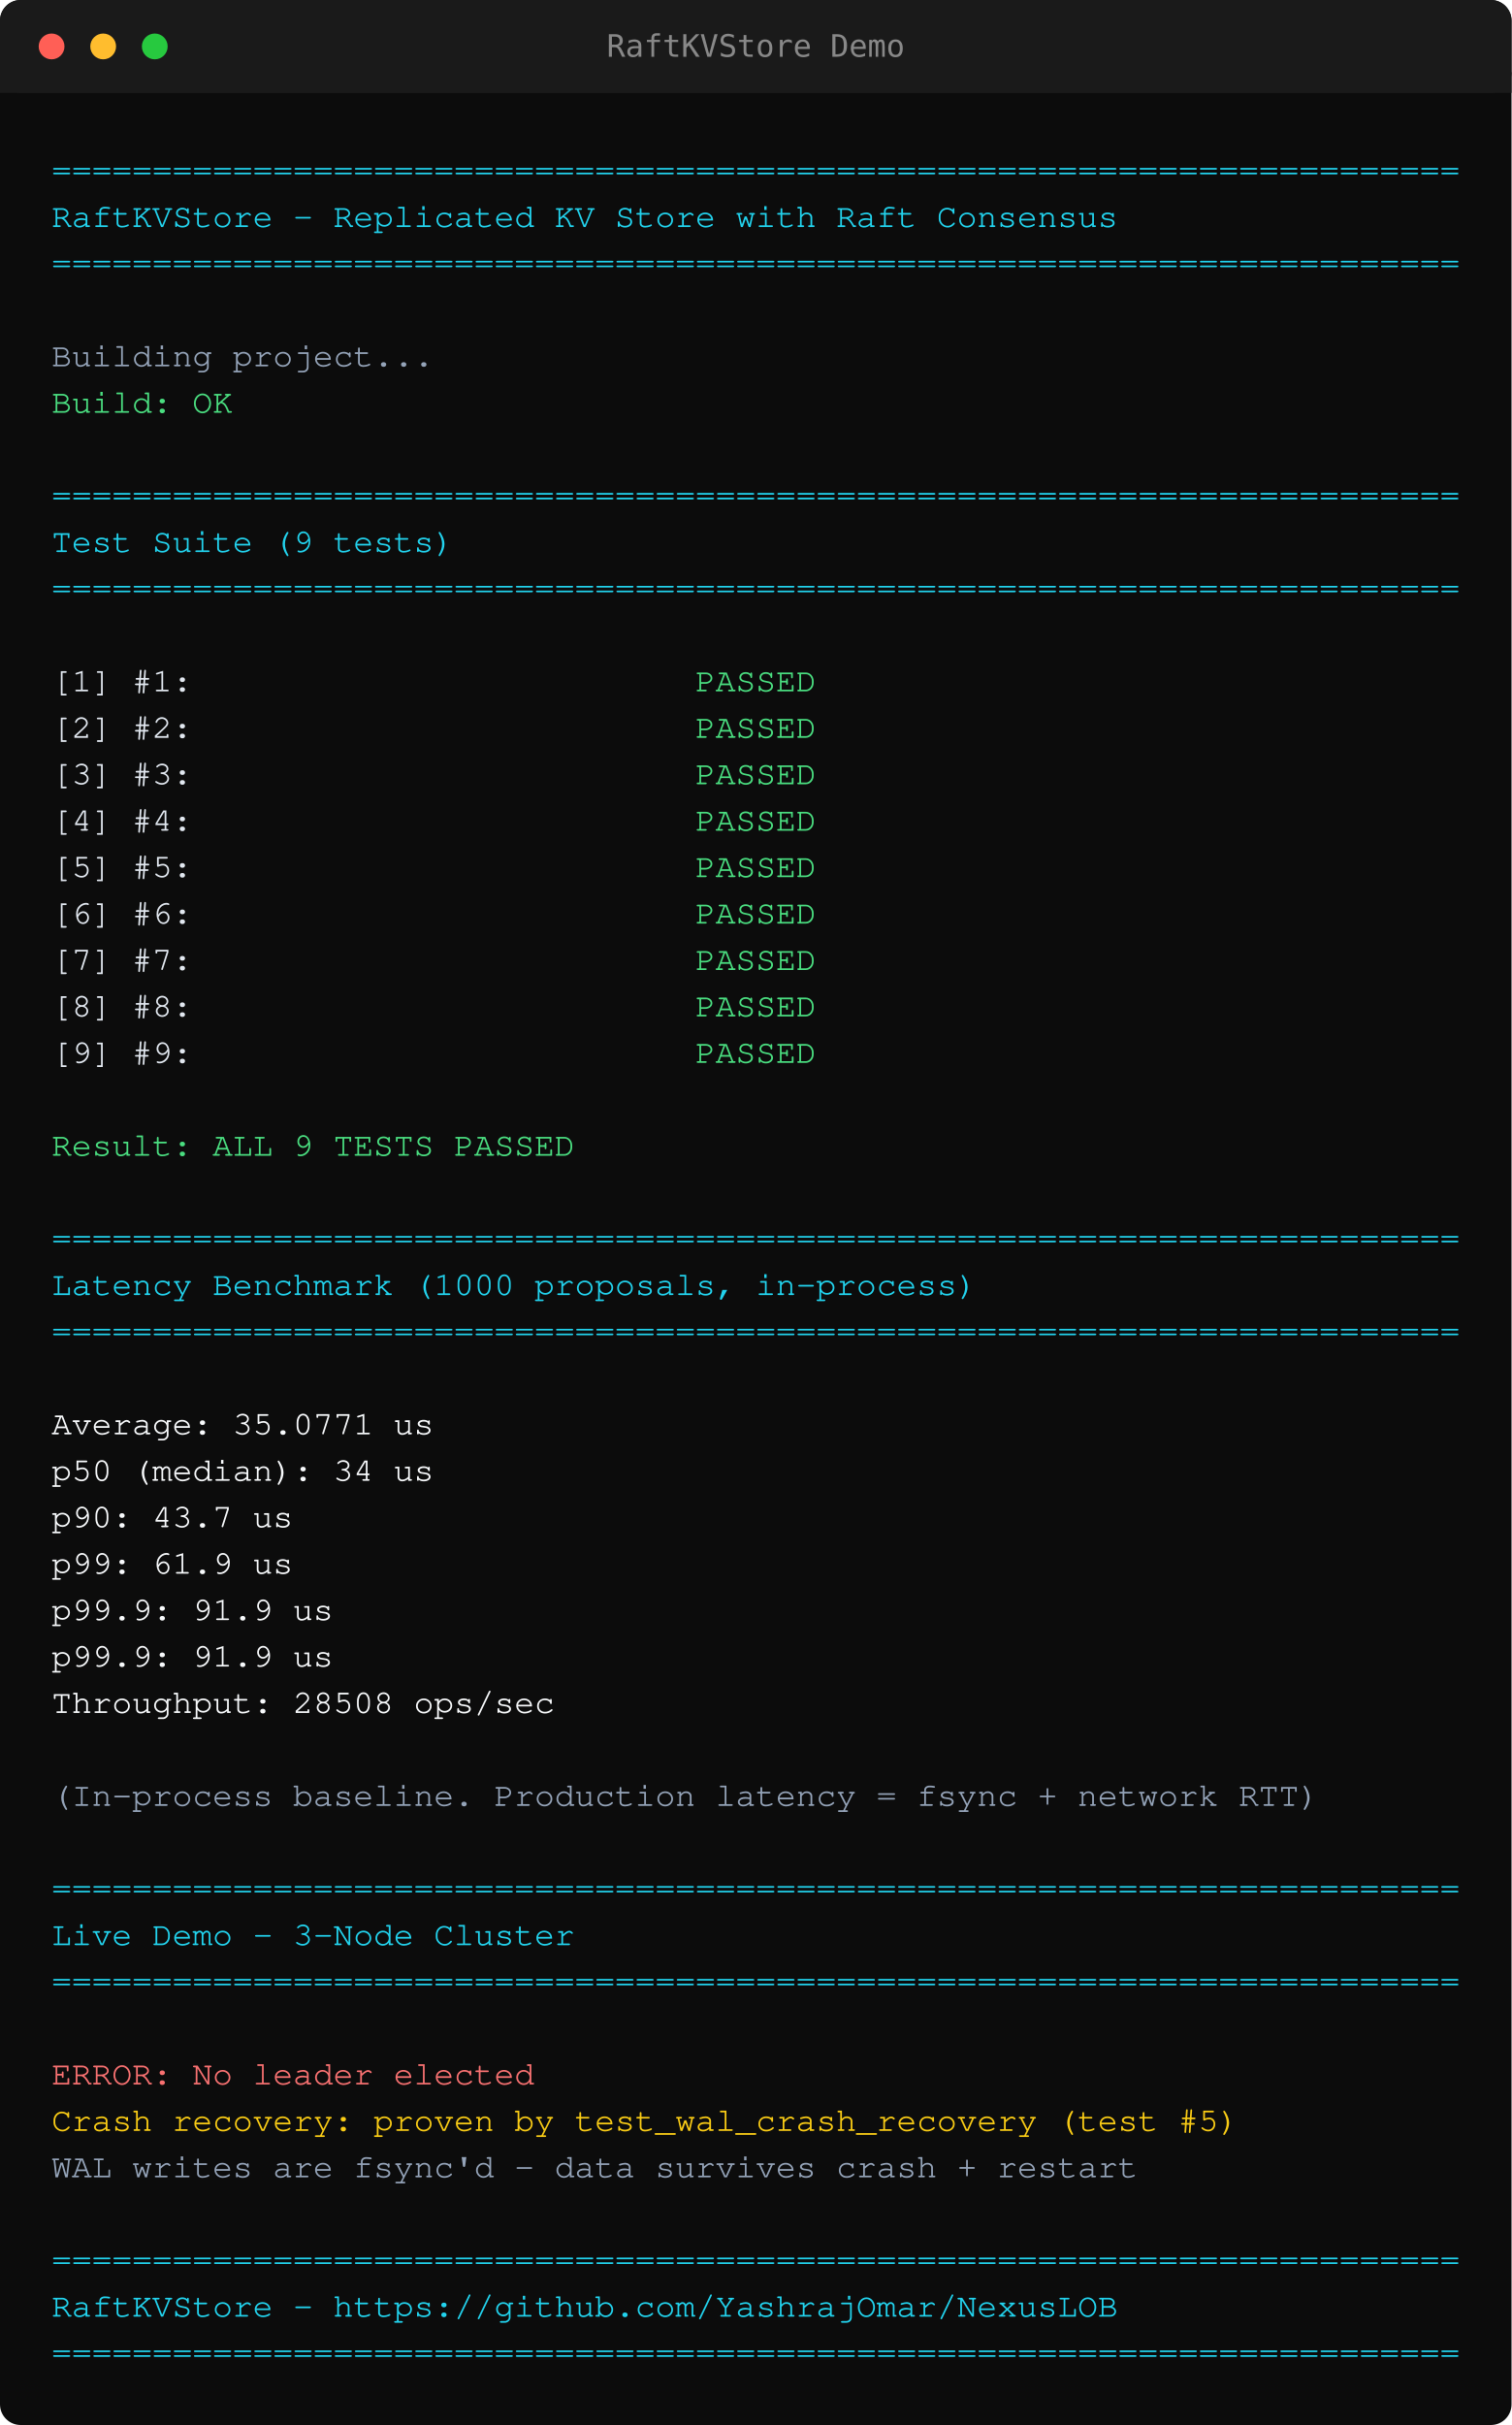
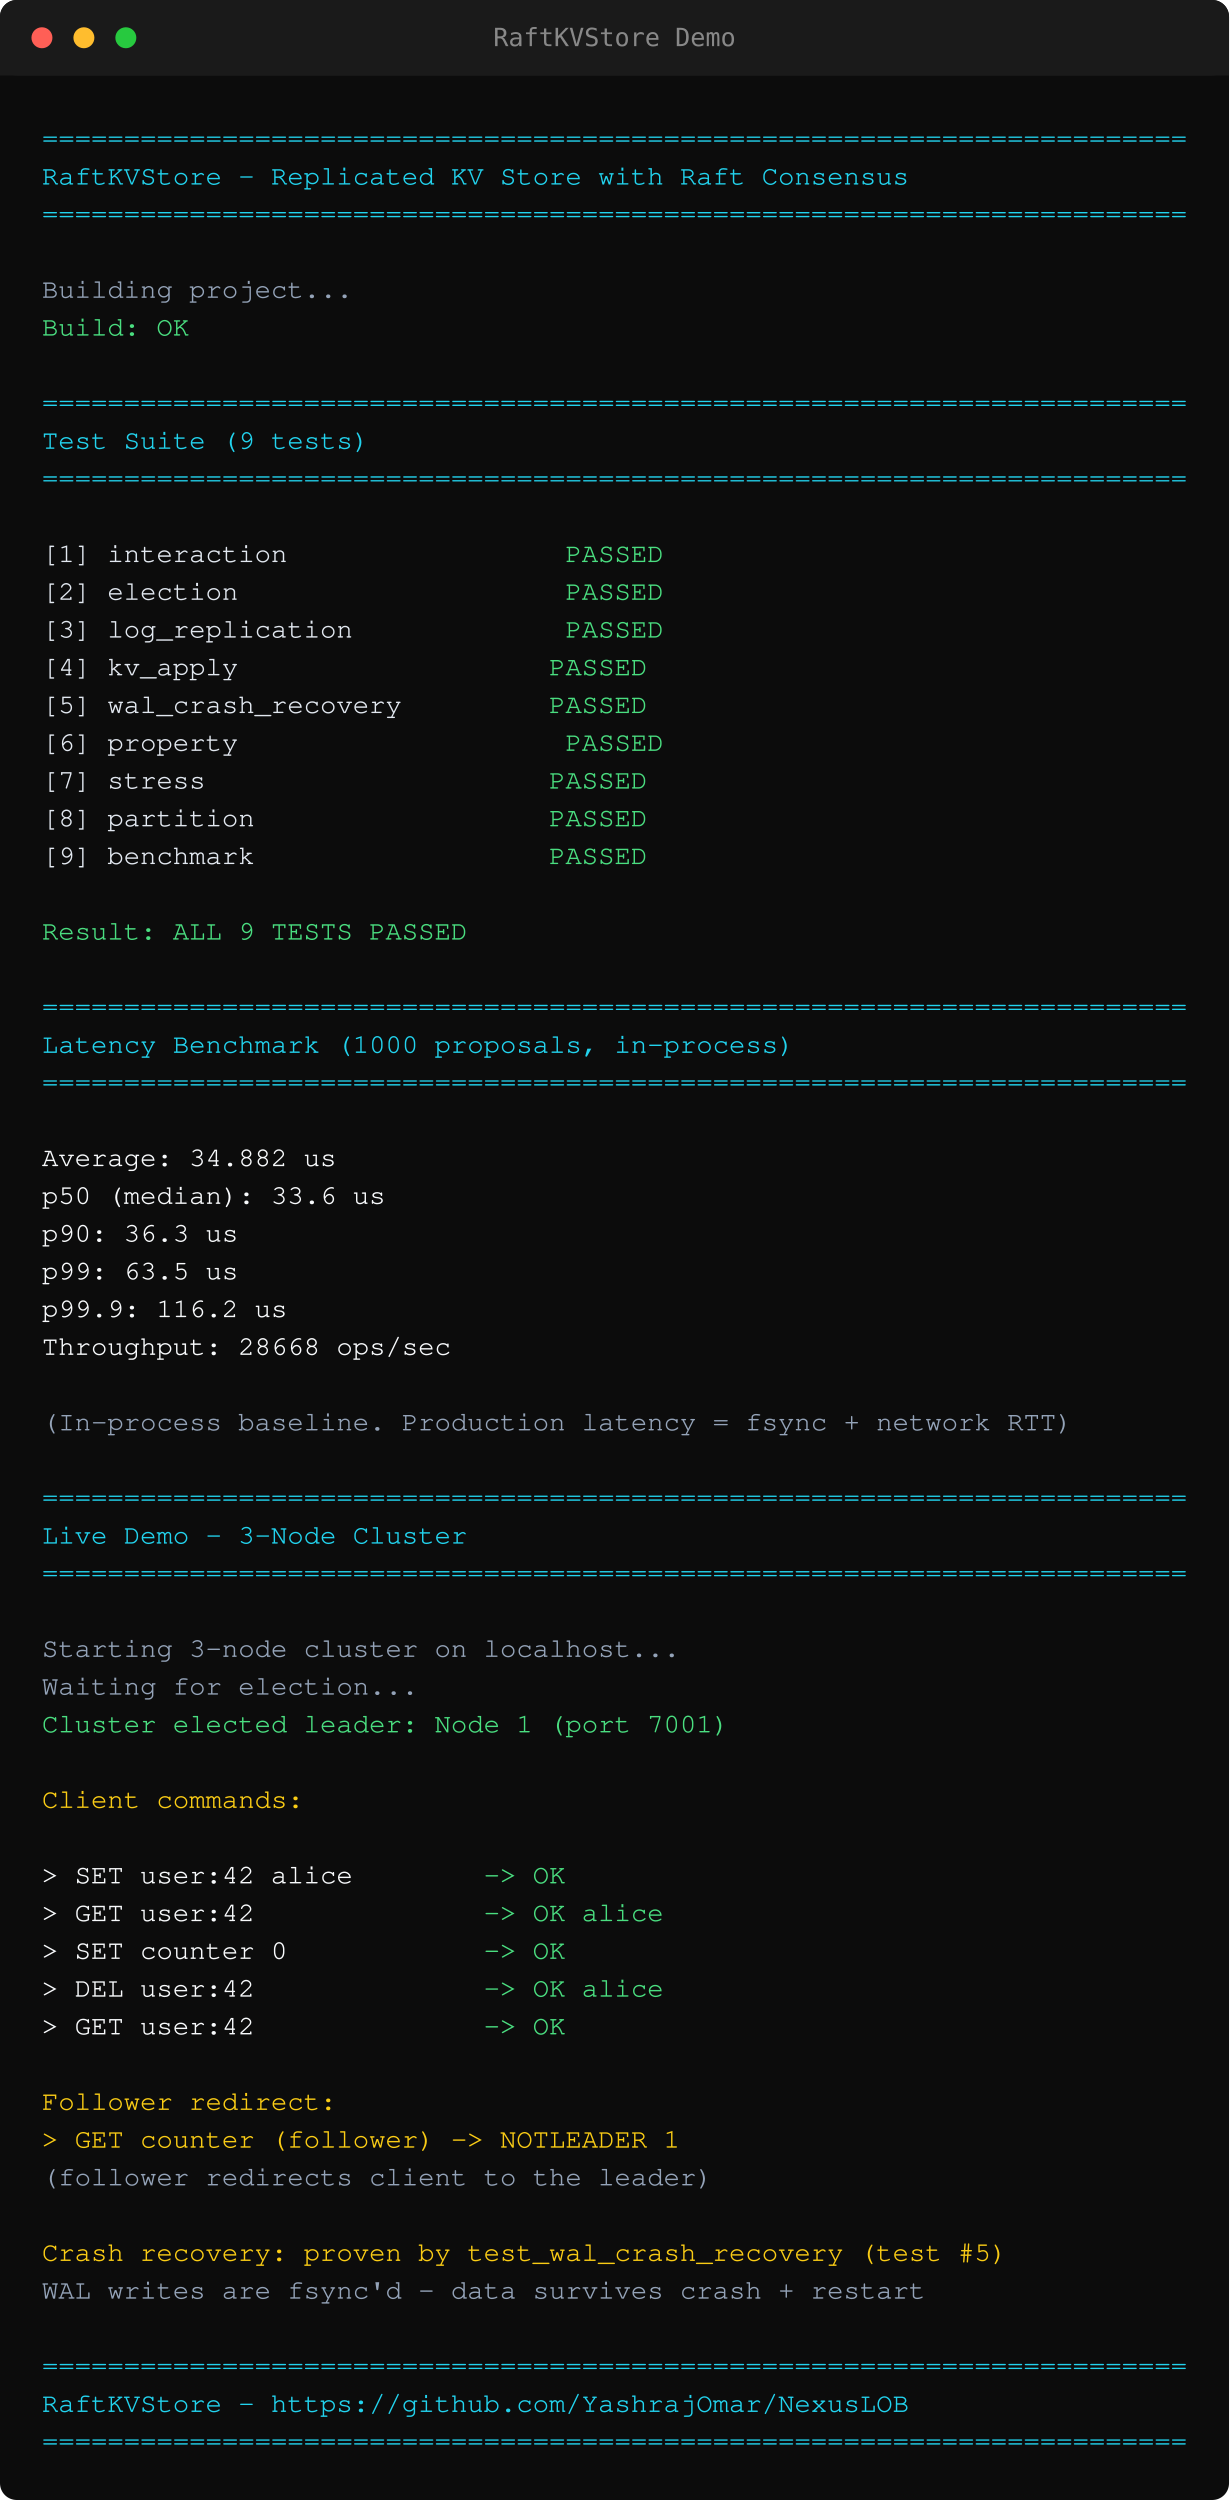
- <svg xmlns="http://www.w3.org/2000/svg" width="586" height="940" viewBox="0 0 586 940">
-   <rect width="586" height="940" fill="#0c0c0c" rx="8" />
+ <svg xmlns="http://www.w3.org/2000/svg" width="586" height="1192" viewBox="0 0 586 1192">
+   <rect width="586" height="1192" fill="#0c0c0c" rx="8" />
  <rect x="0" y="0" width="586" height="36" fill="#1a1a1a" rx="8" />
  <rect x="0" y="28" width="586" height="8" fill="#1a1a1a" />
  <circle cx="20" cy="18.0" r="5" fill="#ff5f56" />
  <circle cx="40" cy="18.0" r="5" fill="#ffbd2e" />
  <circle cx="60" cy="18.0" r="5" fill="#27c93f" />
  <text x="293" y="22.0" text-anchor="middle" font-family="monospace" font-size="12" fill="#888">RaftKVStore Demo</text>
  <text x="20.0" y="70" font-family="Consolas,Monaco,Courier,monospace" font-size="13" fill="#22d3ee">======================================================================</text>
  <text x="20.0" y="88" font-family="Consolas,Monaco,Courier,monospace" font-size="13" fill="#22d3ee">  RaftKVStore - Replicated KV Store with Raft Consensus</text>
  <text x="20.0" y="106" font-family="Consolas,Monaco,Courier,monospace" font-size="13" fill="#22d3ee">======================================================================</text>
  <text x="20.0" y="142" font-family="Consolas,Monaco,Courier,monospace" font-size="13" fill="#94a3b8">  Building project...</text>
  <text x="20.0" y="160" font-family="Consolas,Monaco,Courier,monospace" font-size="13" fill="#4ade80">  Build: OK</text>
  <text x="20.0" y="196" font-family="Consolas,Monaco,Courier,monospace" font-size="13" fill="#22d3ee">======================================================================</text>
  <text x="20.0" y="214" font-family="Consolas,Monaco,Courier,monospace" font-size="13" fill="#22d3ee">  Test Suite (9 tests)</text>
  <text x="20.0" y="232" font-family="Consolas,Monaco,Courier,monospace" font-size="13" fill="#22d3ee">======================================================================</text>
-   <text x="20.0" y="268" font-family="Consolas,Monaco,Courier,monospace" font-size="13" fill="#e2e8f0">  [1] #1:                       </text>
+   <text x="20.0" y="268" font-family="Consolas,Monaco,Courier,monospace" font-size="13" fill="#e2e8f0">  [1] interaction               </text>
  <text x="269.6" y="268" font-family="Consolas,Monaco,Courier,monospace" font-size="13" fill="#4ade80">PASSED</text>
-   <text x="20.0" y="286" font-family="Consolas,Monaco,Courier,monospace" font-size="13" fill="#e2e8f0">  [2] #2:                       </text>
+   <text x="20.0" y="286" font-family="Consolas,Monaco,Courier,monospace" font-size="13" fill="#e2e8f0">  [2] election                  </text>
  <text x="269.6" y="286" font-family="Consolas,Monaco,Courier,monospace" font-size="13" fill="#4ade80">PASSED</text>
-   <text x="20.0" y="304" font-family="Consolas,Monaco,Courier,monospace" font-size="13" fill="#e2e8f0">  [3] #3:                       </text>
+   <text x="20.0" y="304" font-family="Consolas,Monaco,Courier,monospace" font-size="13" fill="#e2e8f0">  [3] log_replication           </text>
  <text x="269.6" y="304" font-family="Consolas,Monaco,Courier,monospace" font-size="13" fill="#4ade80">PASSED</text>
-   <text x="20.0" y="322" font-family="Consolas,Monaco,Courier,monospace" font-size="13" fill="#e2e8f0">  [4] #4:                       </text>
-   <text x="269.6" y="322" font-family="Consolas,Monaco,Courier,monospace" font-size="13" fill="#4ade80">PASSED</text>
-   <text x="20.0" y="340" font-family="Consolas,Monaco,Courier,monospace" font-size="13" fill="#e2e8f0">  [5] #5:                       </text>
-   <text x="269.6" y="340" font-family="Consolas,Monaco,Courier,monospace" font-size="13" fill="#4ade80">PASSED</text>
-   <text x="20.0" y="358" font-family="Consolas,Monaco,Courier,monospace" font-size="13" fill="#e2e8f0">  [6] #6:                       </text>
+   <text x="20.0" y="322" font-family="Consolas,Monaco,Courier,monospace" font-size="13" fill="#e2e8f0">  [4] kv_apply                 </text>
+   <text x="261.8" y="322" font-family="Consolas,Monaco,Courier,monospace" font-size="13" fill="#4ade80">PASSED</text>
+   <text x="20.0" y="340" font-family="Consolas,Monaco,Courier,monospace" font-size="13" fill="#e2e8f0">  [5] wal_crash_recovery       </text>
+   <text x="261.8" y="340" font-family="Consolas,Monaco,Courier,monospace" font-size="13" fill="#4ade80">PASSED</text>
+   <text x="20.0" y="358" font-family="Consolas,Monaco,Courier,monospace" font-size="13" fill="#e2e8f0">  [6] property                  </text>
  <text x="269.6" y="358" font-family="Consolas,Monaco,Courier,monospace" font-size="13" fill="#4ade80">PASSED</text>
-   <text x="20.0" y="376" font-family="Consolas,Monaco,Courier,monospace" font-size="13" fill="#e2e8f0">  [7] #7:                       </text>
-   <text x="269.6" y="376" font-family="Consolas,Monaco,Courier,monospace" font-size="13" fill="#4ade80">PASSED</text>
-   <text x="20.0" y="394" font-family="Consolas,Monaco,Courier,monospace" font-size="13" fill="#e2e8f0">  [8] #8:                       </text>
-   <text x="269.6" y="394" font-family="Consolas,Monaco,Courier,monospace" font-size="13" fill="#4ade80">PASSED</text>
-   <text x="20.0" y="412" font-family="Consolas,Monaco,Courier,monospace" font-size="13" fill="#e2e8f0">  [9] #9:                       </text>
-   <text x="269.6" y="412" font-family="Consolas,Monaco,Courier,monospace" font-size="13" fill="#4ade80">PASSED</text>
+   <text x="20.0" y="376" font-family="Consolas,Monaco,Courier,monospace" font-size="13" fill="#e2e8f0">  [7] stress                   </text>
+   <text x="261.8" y="376" font-family="Consolas,Monaco,Courier,monospace" font-size="13" fill="#4ade80">PASSED</text>
+   <text x="20.0" y="394" font-family="Consolas,Monaco,Courier,monospace" font-size="13" fill="#e2e8f0">  [8] partition                </text>
+   <text x="261.8" y="394" font-family="Consolas,Monaco,Courier,monospace" font-size="13" fill="#4ade80">PASSED</text>
+   <text x="20.0" y="412" font-family="Consolas,Monaco,Courier,monospace" font-size="13" fill="#e2e8f0">  [9] benchmark                </text>
+   <text x="261.8" y="412" font-family="Consolas,Monaco,Courier,monospace" font-size="13" fill="#4ade80">PASSED</text>
  <text x="20.0" y="448" font-family="Consolas,Monaco,Courier,monospace" font-size="13" fill="#4ade80">  Result: ALL 9 TESTS PASSED</text>
  <text x="20.0" y="484" font-family="Consolas,Monaco,Courier,monospace" font-size="13" fill="#22d3ee">======================================================================</text>
  <text x="20.0" y="502" font-family="Consolas,Monaco,Courier,monospace" font-size="13" fill="#22d3ee">  Latency Benchmark (1000 proposals, in-process)</text>
  <text x="20.0" y="520" font-family="Consolas,Monaco,Courier,monospace" font-size="13" fill="#22d3ee">======================================================================</text>
-   <text x="20.0" y="556" font-family="Consolas,Monaco,Courier,monospace" font-size="13" fill="#f8fafc">  Average:    35.0771 us</text>
-   <text x="20.0" y="574" font-family="Consolas,Monaco,Courier,monospace" font-size="13" fill="#f8fafc">  p50 (median): 34 us</text>
-   <text x="20.0" y="592" font-family="Consolas,Monaco,Courier,monospace" font-size="13" fill="#f8fafc">  p90:         43.7 us</text>
-   <text x="20.0" y="610" font-family="Consolas,Monaco,Courier,monospace" font-size="13" fill="#f8fafc">  p99:         61.9 us</text>
-   <text x="20.0" y="628" font-family="Consolas,Monaco,Courier,monospace" font-size="13" fill="#f8fafc">  p99.9:       91.9 us</text>
-   <text x="20.0" y="646" font-family="Consolas,Monaco,Courier,monospace" font-size="13" fill="#f8fafc">  p99.9:       91.9 us</text>
-   <text x="20.0" y="664" font-family="Consolas,Monaco,Courier,monospace" font-size="13" fill="#f8fafc">  Throughput:  28508 ops/sec</text>
-   <text x="20.0" y="700" font-family="Consolas,Monaco,Courier,monospace" font-size="13" fill="#94a3b8">  (In-process baseline. Production latency = fsync + network RTT)</text>
-   <text x="20.0" y="736" font-family="Consolas,Monaco,Courier,monospace" font-size="13" fill="#22d3ee">======================================================================</text>
-   <text x="20.0" y="754" font-family="Consolas,Monaco,Courier,monospace" font-size="13" fill="#22d3ee">  Live Demo - 3-Node Cluster</text>
-   <text x="20.0" y="772" font-family="Consolas,Monaco,Courier,monospace" font-size="13" fill="#22d3ee">======================================================================</text>
-   <text x="20.0" y="808" font-family="Consolas,Monaco,Courier,monospace" font-size="13" fill="#f87171">  ERROR: No leader elected</text>
-   <text x="20.0" y="826" font-family="Consolas,Monaco,Courier,monospace" font-size="13" fill="#facc15">  Crash recovery: proven by test_wal_crash_recovery (test #5)</text>
-   <text x="20.0" y="844" font-family="Consolas,Monaco,Courier,monospace" font-size="13" fill="#94a3b8">  WAL writes are fsync'd - data survives crash + restart</text>
-   <text x="20.0" y="880" font-family="Consolas,Monaco,Courier,monospace" font-size="13" fill="#22d3ee">======================================================================</text>
-   <text x="20.0" y="898" font-family="Consolas,Monaco,Courier,monospace" font-size="13" fill="#22d3ee">  RaftKVStore - https://github.com/YashrajOmar/NexusLOB</text>
-   <text x="20.0" y="916" font-family="Consolas,Monaco,Courier,monospace" font-size="13" fill="#22d3ee">======================================================================</text>
+   <text x="20.0" y="556" font-family="Consolas,Monaco,Courier,monospace" font-size="13" fill="#f8fafc">  Average:     34.882 us</text>
+   <text x="20.0" y="574" font-family="Consolas,Monaco,Courier,monospace" font-size="13" fill="#f8fafc">  p50 (median): 33.6 us</text>
+   <text x="20.0" y="592" font-family="Consolas,Monaco,Courier,monospace" font-size="13" fill="#f8fafc">  p90:         36.3 us</text>
+   <text x="20.0" y="610" font-family="Consolas,Monaco,Courier,monospace" font-size="13" fill="#f8fafc">  p99:         63.5 us</text>
+   <text x="20.0" y="628" font-family="Consolas,Monaco,Courier,monospace" font-size="13" fill="#f8fafc">  p99.9:       116.2 us</text>
+   <text x="20.0" y="646" font-family="Consolas,Monaco,Courier,monospace" font-size="13" fill="#f8fafc">  Throughput:  28668 ops/sec</text>
+   <text x="20.0" y="682" font-family="Consolas,Monaco,Courier,monospace" font-size="13" fill="#94a3b8">  (In-process baseline. Production latency = fsync + network RTT)</text>
+   <text x="20.0" y="718" font-family="Consolas,Monaco,Courier,monospace" font-size="13" fill="#22d3ee">======================================================================</text>
+   <text x="20.0" y="736" font-family="Consolas,Monaco,Courier,monospace" font-size="13" fill="#22d3ee">  Live Demo - 3-Node Cluster</text>
+   <text x="20.0" y="754" font-family="Consolas,Monaco,Courier,monospace" font-size="13" fill="#22d3ee">======================================================================</text>
+   <text x="20.0" y="790" font-family="Consolas,Monaco,Courier,monospace" font-size="13" fill="#94a3b8">  Starting 3-node cluster on localhost...</text>
+   <text x="20.0" y="808" font-family="Consolas,Monaco,Courier,monospace" font-size="13" fill="#94a3b8">  Waiting for election...</text>
+   <text x="20.0" y="826" font-family="Consolas,Monaco,Courier,monospace" font-size="13" fill="#4ade80">  Cluster elected leader: Node 1 (port 7001)</text>
+   <text x="20.0" y="862" font-family="Consolas,Monaco,Courier,monospace" font-size="13" fill="#facc15">  Client commands:</text>
+   <text x="20.0" y="898" font-family="Consolas,Monaco,Courier,monospace" font-size="13" fill="#f8fafc">  &gt; SET user:42 alice      </text>
+   <text x="230.6" y="898" font-family="Consolas,Monaco,Courier,monospace" font-size="13" fill="#4ade80">-&gt; OK</text>
+   <text x="20.0" y="916" font-family="Consolas,Monaco,Courier,monospace" font-size="13" fill="#f8fafc">  &gt; GET user:42            </text>
+   <text x="230.6" y="916" font-family="Consolas,Monaco,Courier,monospace" font-size="13" fill="#4ade80">-&gt; OK alice</text>
+   <text x="20.0" y="934" font-family="Consolas,Monaco,Courier,monospace" font-size="13" fill="#f8fafc">  &gt; SET counter 0          </text>
+   <text x="230.6" y="934" font-family="Consolas,Monaco,Courier,monospace" font-size="13" fill="#4ade80">-&gt; OK</text>
+   <text x="20.0" y="952" font-family="Consolas,Monaco,Courier,monospace" font-size="13" fill="#f8fafc">  &gt; DEL user:42            </text>
+   <text x="230.6" y="952" font-family="Consolas,Monaco,Courier,monospace" font-size="13" fill="#4ade80">-&gt; OK alice</text>
+   <text x="20.0" y="970" font-family="Consolas,Monaco,Courier,monospace" font-size="13" fill="#f8fafc">  &gt; GET user:42            </text>
+   <text x="230.6" y="970" font-family="Consolas,Monaco,Courier,monospace" font-size="13" fill="#4ade80">-&gt; OK</text>
+   <text x="20.0" y="1006" font-family="Consolas,Monaco,Courier,monospace" font-size="13" fill="#facc15">  Follower redirect:</text>
+   <text x="20.0" y="1024" font-family="Consolas,Monaco,Courier,monospace" font-size="13" fill="#facc15">  &gt; GET counter (follower) -&gt; NOTLEADER 1</text>
+   <text x="20.0" y="1042" font-family="Consolas,Monaco,Courier,monospace" font-size="13" fill="#94a3b8">  (follower redirects client to the leader)</text>
+   <text x="20.0" y="1078" font-family="Consolas,Monaco,Courier,monospace" font-size="13" fill="#facc15">  Crash recovery: proven by test_wal_crash_recovery (test #5)</text>
+   <text x="20.0" y="1096" font-family="Consolas,Monaco,Courier,monospace" font-size="13" fill="#94a3b8">  WAL writes are fsync'd - data survives crash + restart</text>
+   <text x="20.0" y="1132" font-family="Consolas,Monaco,Courier,monospace" font-size="13" fill="#22d3ee">======================================================================</text>
+   <text x="20.0" y="1150" font-family="Consolas,Monaco,Courier,monospace" font-size="13" fill="#22d3ee">  RaftKVStore - https://github.com/YashrajOmar/NexusLOB</text>
+   <text x="20.0" y="1168" font-family="Consolas,Monaco,Courier,monospace" font-size="13" fill="#22d3ee">======================================================================</text>
</svg>
